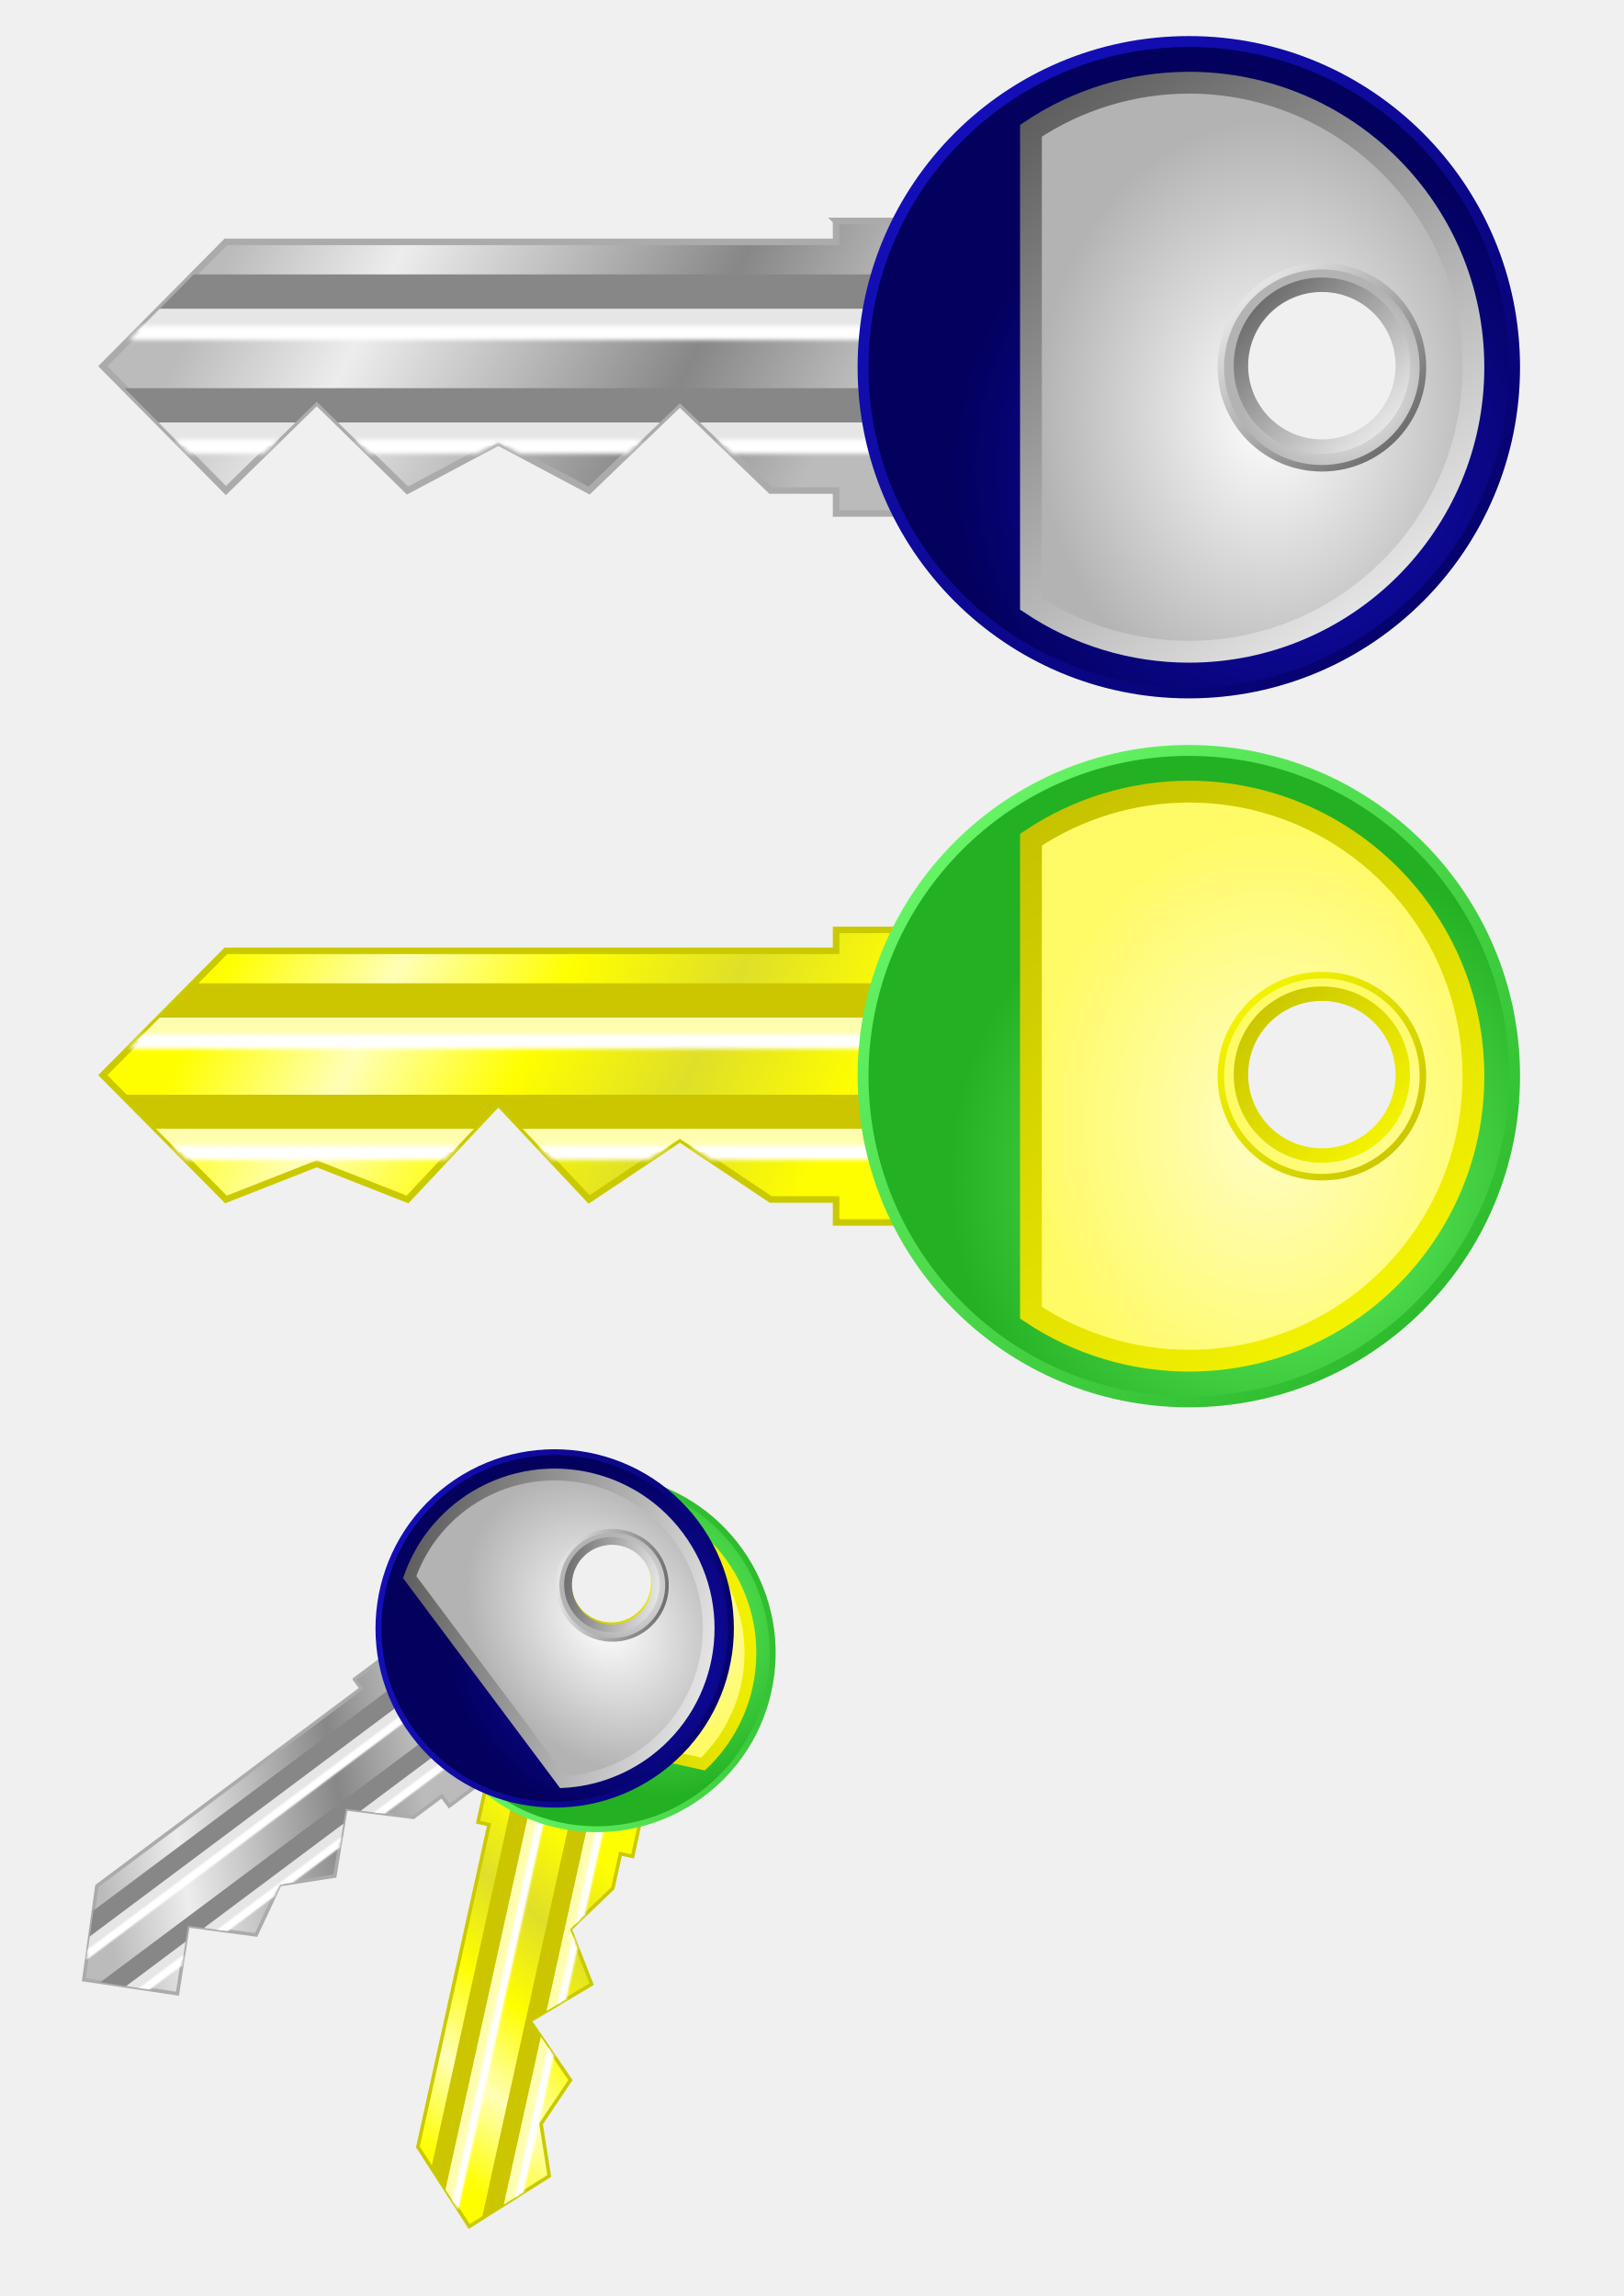
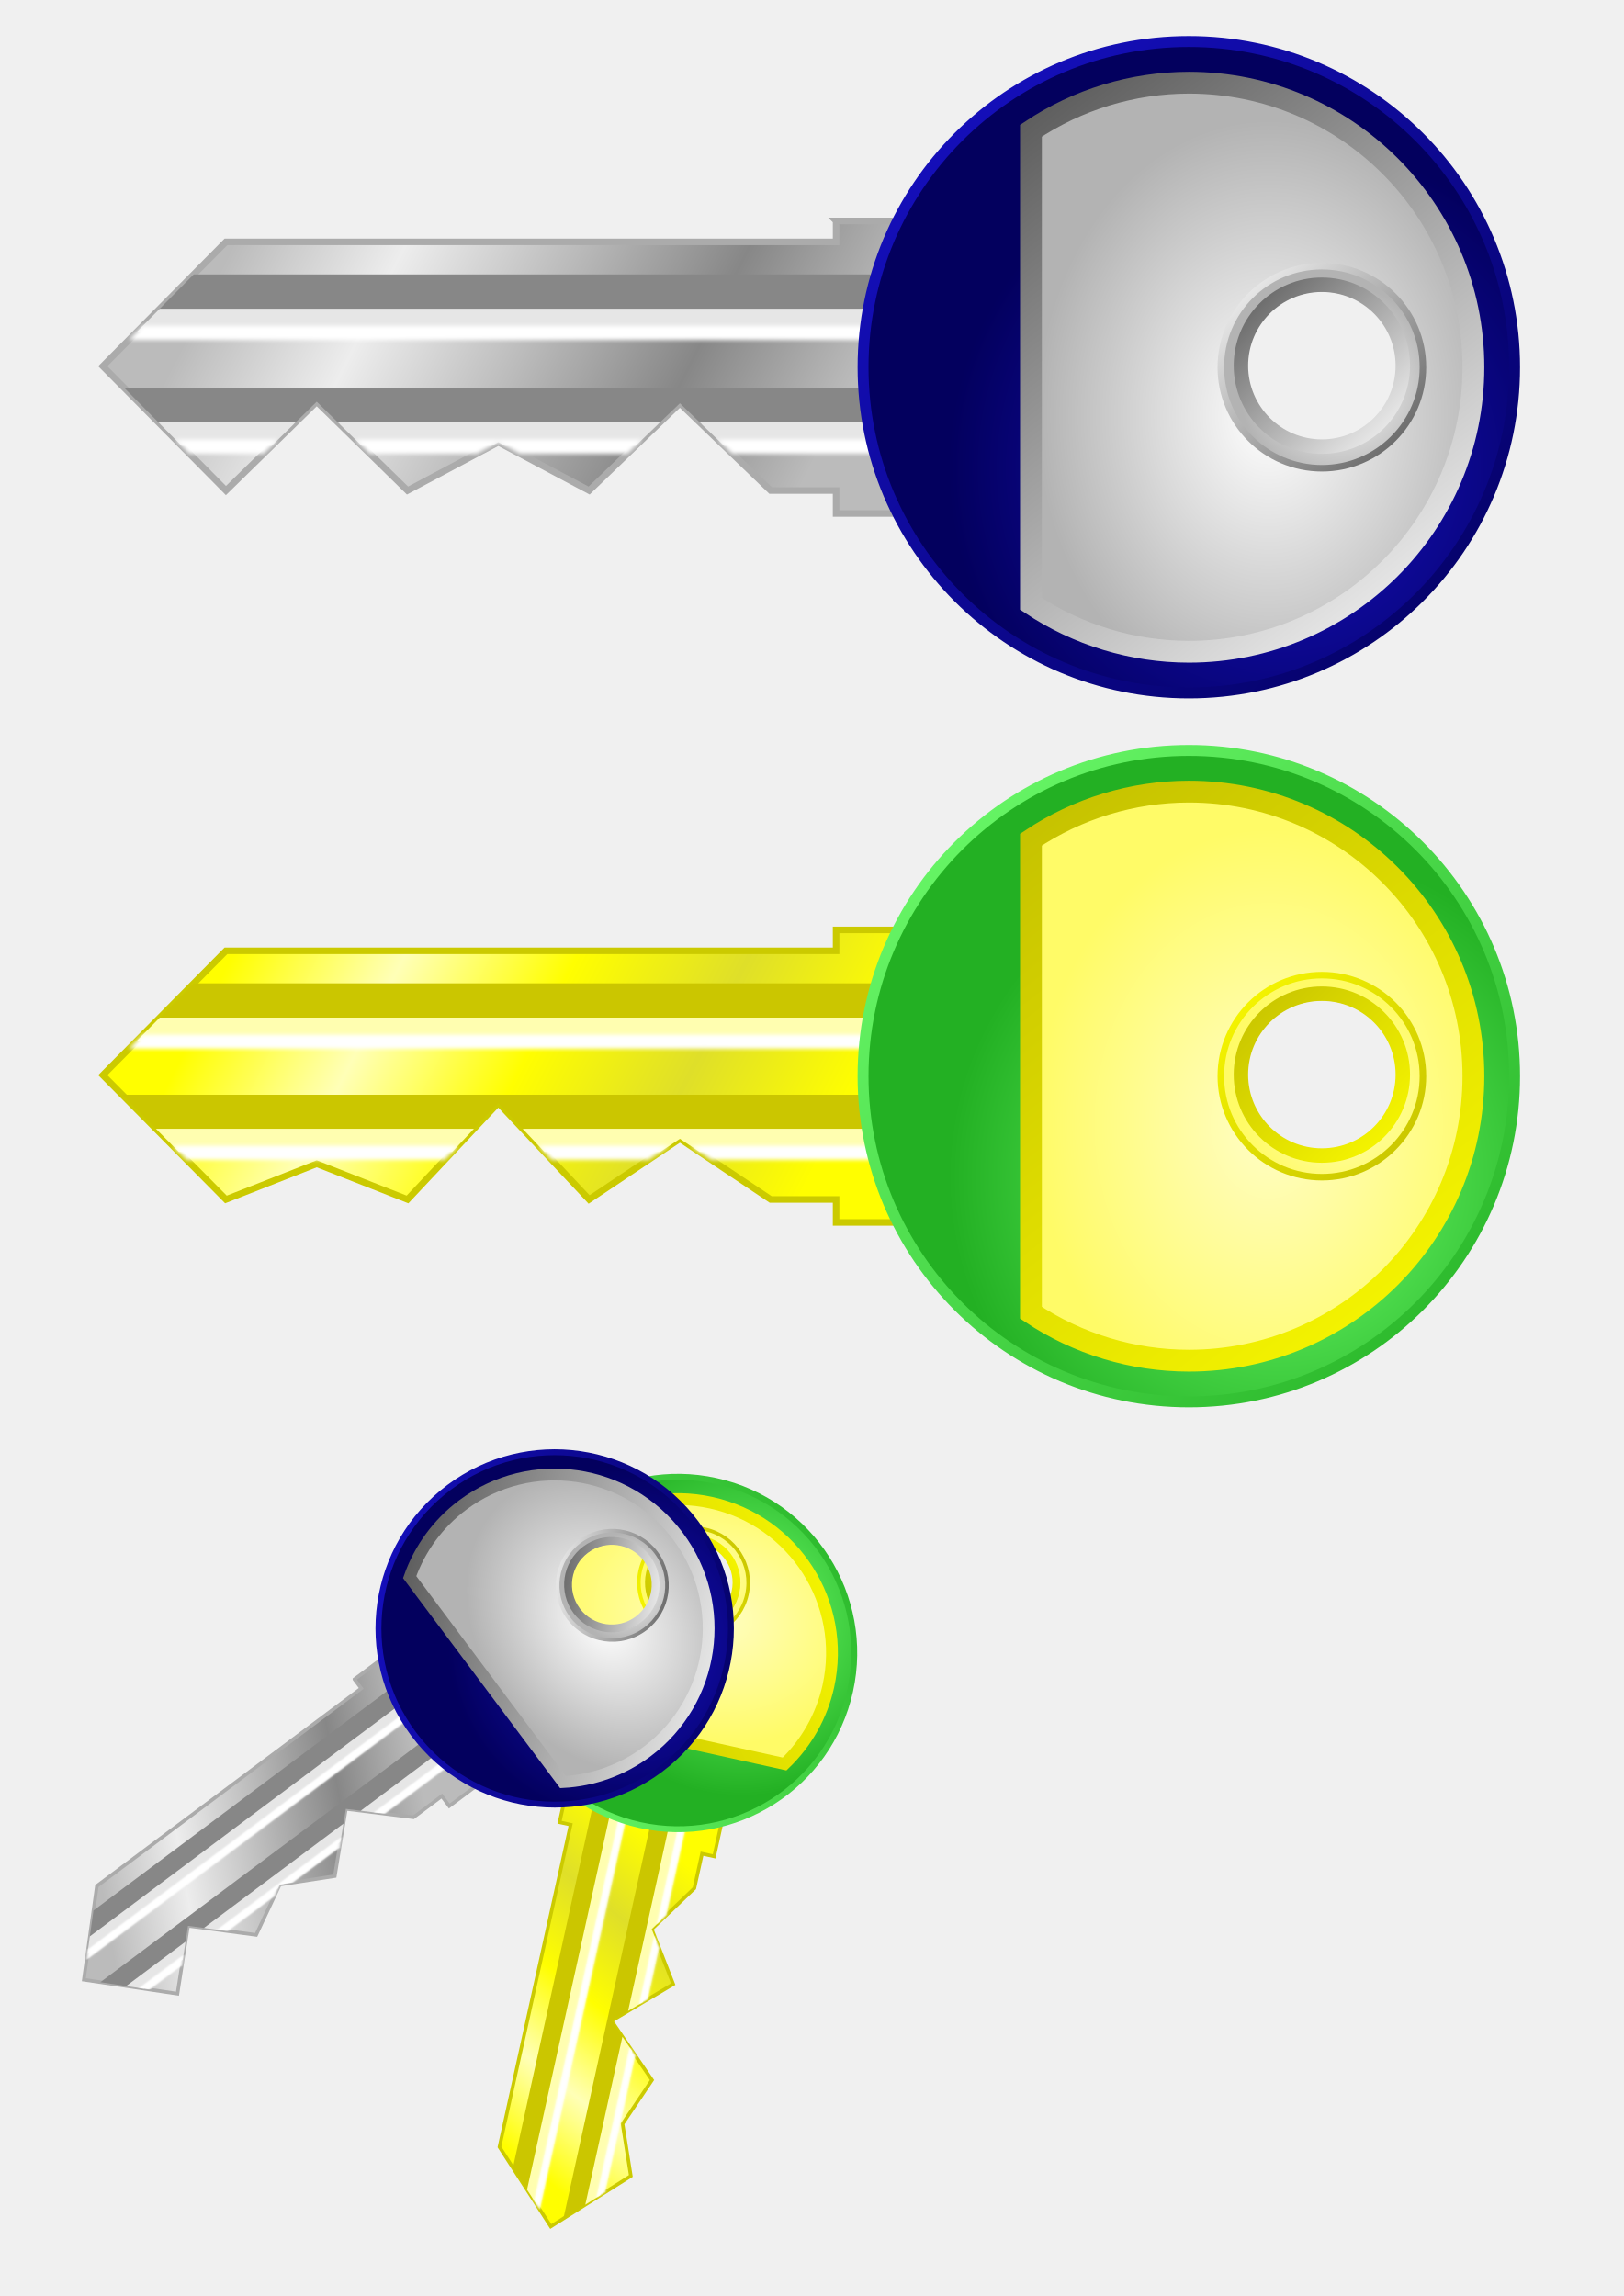
<svg xmlns="http://www.w3.org/2000/svg" xmlns:xlink="http://www.w3.org/1999/xlink" width="210mm" height="297mm" viewBox="0 0 744.094 1052.362" id="svg3425" version="1.1">
  <defs id="defs3427">
    <linearGradient id="linearGradient4474">
      <stop style="stop-color:#70ff6f;stop-opacity:1" offset="0" id="stop4476" />
      <stop style="stop-color:#23b023;stop-opacity:1" offset="1" id="stop4478" />
    </linearGradient>
    <linearGradient id="linearGradient4169">
      <stop id="stop4433" offset="0" style="stop-color:#1711c8;stop-opacity:1" />
      <stop id="stop4435" offset="1" style="stop-color:#03005e;stop-opacity:1" />
    </linearGradient>
    <linearGradient id="linearGradient4425">
      <stop style="stop-color:#fffdc5;stop-opacity:1" offset="0" id="stop4427" />
      <stop style="stop-color:#fffb67;stop-opacity:1" offset="1" id="stop4429" />
    </linearGradient>
    <linearGradient id="linearGradient4419">
      <stop style="stop-color:#fcfc00;stop-opacity:1" offset="0" id="stop4421" />
      <stop style="stop-color:#c3bf00;stop-opacity:1" offset="1" id="stop4423" />
    </linearGradient>
    <linearGradient id="linearGradient4282">
      <stop style="stop-color:#ffffff;stop-opacity:1" offset="0" id="stop4407" />
      <stop style="stop-color:#b3b3b3;stop-opacity:1" offset="1" id="stop4409" />
    </linearGradient>
    <linearGradient id="linearGradient4369">
      <stop style="stop-color:#fffe00;stop-opacity:1" offset="0" id="stop4371" />
      <stop id="stop4373" offset="0.17" style="stop-color:#fffe00;stop-opacity:1" />
      <stop id="stop4375" offset="0.34" style="stop-color:#dfdf29;stop-opacity:1" />
      <stop style="stop-color:#fffe00;stop-opacity:1" offset="0.51" id="stop4377" />
      <stop id="stop4379" offset="0.68" style="stop-color:#ffffb7;stop-opacity:1" />
      <stop style="stop-color:#fffe00;stop-opacity:1" offset="0.85" id="stop4381" />
      <stop style="stop-color:#fffe00;stop-opacity:1" offset="1" id="stop4383" />
    </linearGradient>
    <linearGradient id="linearGradient4827">
      <stop id="stop4353" offset="0" style="stop-color:#bbbbbb;stop-opacity:1" />
      <stop style="stop-color:#bbbbbb;stop-opacity:1" offset="0.17" id="stop4355" />
      <stop style="stop-color:#878787;stop-opacity:1" offset="0.34" id="stop4357" />
      <stop id="stop4359" offset="0.51" style="stop-color:#bbbbbb;stop-opacity:1" />
      <stop style="stop-color:#ededed;stop-opacity:1" offset="0.68" id="stop4361" />
      <stop id="stop4363" offset="0.85" style="stop-color:#bbbbbb;stop-opacity:1" />
      <stop id="stop4365" offset="1" style="stop-color:#bbbbbb;stop-opacity:1" />
    </linearGradient>
    <linearGradient id="linearGradient4276">
      <stop style="stop-color:#ffffff;stop-opacity:1" offset="0" id="stop4278" />
      <stop style="stop-color:#555555;stop-opacity:1" offset="1" id="stop4280" />
    </linearGradient>
    <linearGradient xlink:href="#linearGradient4827" id="linearGradient4847" gradientUnits="userSpaceOnUse" gradientTransform="matrix(1,0,0,0.8354223,-164.3169,-452.0394)" x1="603" y1="825.559" x2="208.214" y2="659.572" />
    <filter style="color-interpolation-filters:sRGB" id="filter4884" x="-0.006" width="1.012" y="-0.376" height="1.752">
      <feGaussianBlur stdDeviation="1.007" id="feGaussianBlur4886" />
    </filter>
    <radialGradient xlink:href="#linearGradient4169" id="radialGradient4175" cx="559.922" cy="285.502" fx="559.922" fy="285.502" r="150.786" gradientUnits="userSpaceOnUse" gradientTransform="translate(25.51612,-70.87811)" />
    <linearGradient xlink:href="#linearGradient4169" id="linearGradient4183" x1="368.5" y1="88.409" x2="670.071" y2="389.98" gradientUnits="userSpaceOnUse" gradientTransform="translate(25.51612,-70.87811)" />
    <linearGradient xlink:href="#linearGradient4276" id="linearGradient4206" x1="654.701" y1="703.484" x2="441.938" y2="432.654" gradientUnits="userSpaceOnUse" gradientTransform="translate(25.51655,-399.7528)" />
    <radialGradient xlink:href="#linearGradient4282" id="radialGradient4214" cx="555.88" cy="585.516" fx="555.88" fy="585.516" r="106.382" gradientTransform="matrix(1,0,0,1.272915,25.51655,-554.7873)" gradientUnits="userSpaceOnUse" />
    <radialGradient xlink:href="#linearGradient4282" id="radialGradient4242" cx="588.761" cy="577.047" fx="588.761" fy="577.047" r="46.307" gradientTransform="matrix(1,0,0,1.000021,25.51655,-399.7648)" gradientUnits="userSpaceOnUse" />
    <linearGradient xlink:href="#linearGradient4276" id="linearGradient4250" x1="532.449" y1="520.262" x2="628.062" y2="615.877" gradientUnits="userSpaceOnUse" gradientTransform="translate(25.51655,-399.7528)" />
    <linearGradient xlink:href="#linearGradient4276" id="linearGradient4268" x1="620.656" y1="607.762" x2="539.855" y2="526.959" gradientUnits="userSpaceOnUse" gradientTransform="translate(25.51655,-399.7528)" />
    <linearGradient xlink:href="#linearGradient4369" id="linearGradient4335" gradientUnits="userSpaceOnUse" gradientTransform="matrix(1,0,0,0.8354223,-164.3169,-127.1052)" x1="603" y1="825.559" x2="208.214" y2="659.572" />
    <radialGradient xlink:href="#linearGradient4474" id="radialGradient4337" gradientUnits="userSpaceOnUse" gradientTransform="translate(25.51612,254.0562)" cx="559.922" cy="285.502" fx="559.922" fy="285.502" r="150.786" />
    <linearGradient xlink:href="#linearGradient4474" id="linearGradient4339" gradientUnits="userSpaceOnUse" gradientTransform="translate(25.51612,254.0562)" x1="368.5" y1="88.409" x2="670.071" y2="389.98" />
    <radialGradient xlink:href="#linearGradient4425" id="radialGradient4341" gradientUnits="userSpaceOnUse" gradientTransform="matrix(1,0,0,1.272915,25.51655,-229.8531)" cx="555.88" cy="585.516" fx="555.88" fy="585.516" r="106.382" />
    <linearGradient xlink:href="#linearGradient4419" id="linearGradient4343" gradientUnits="userSpaceOnUse" x1="654.701" y1="703.484" x2="441.938" y2="432.654" gradientTransform="translate(25.51655,-74.81855)" />
    <radialGradient xlink:href="#linearGradient4425" id="radialGradient4345" gradientUnits="userSpaceOnUse" gradientTransform="matrix(1,0,0,1.000021,25.51655,-74.83051)" cx="588.761" cy="577.047" fx="588.761" fy="577.047" r="46.307" />
    <linearGradient xlink:href="#linearGradient4419" id="linearGradient4347" gradientUnits="userSpaceOnUse" x1="532.449" y1="520.262" x2="628.062" y2="615.877" gradientTransform="translate(25.51655,-74.81855)" />
    <linearGradient xlink:href="#linearGradient4419" id="linearGradient4349" gradientUnits="userSpaceOnUse" x1="620.656" y1="607.762" x2="539.855" y2="526.959" gradientTransform="translate(25.51655,-74.81855)" />
    <linearGradient xlink:href="#linearGradient4827" id="linearGradient4524" gradientUnits="userSpaceOnUse" gradientTransform="matrix(0.540976,0,0,0.4519434,-34.29365,420.6545)" x1="603" y1="825.559" x2="208.214" y2="659.572" />
    <radialGradient xlink:href="#linearGradient4169" id="radialGradient4526" gradientUnits="userSpaceOnUse" gradientTransform="matrix(0.540976,0,0,0.540976,68.40148,626.8537)" cx="559.922" cy="285.502" fx="559.922" fy="285.502" r="150.786" />
    <linearGradient xlink:href="#linearGradient4169" id="linearGradient4528" gradientUnits="userSpaceOnUse" gradientTransform="matrix(0.540976,0,0,0.540976,68.40148,626.8537)" x1="368.5" y1="88.409" x2="670.071" y2="389.98" />
    <radialGradient xlink:href="#linearGradient4282" id="radialGradient4530" gradientUnits="userSpaceOnUse" gradientTransform="matrix(0.540976,0,0,0.6886165,68.40171,365.0704)" cx="555.88" cy="585.516" fx="555.88" fy="585.516" r="106.382" />
    <linearGradient xlink:href="#linearGradient4276" id="linearGradient4532" gradientUnits="userSpaceOnUse" gradientTransform="matrix(0.540976,0,0,0.540976,68.40171,448.9404)" x1="654.701" y1="703.484" x2="441.938" y2="432.654" />
    <radialGradient xlink:href="#linearGradient4282" id="radialGradient4534" gradientUnits="userSpaceOnUse" gradientTransform="matrix(0.540976,0,0,0.5409874,68.40171,448.9339)" cx="588.761" cy="577.047" fx="588.761" fy="577.047" r="46.307" />
    <linearGradient xlink:href="#linearGradient4276" id="linearGradient4536" gradientUnits="userSpaceOnUse" gradientTransform="matrix(0.540976,0,0,0.540976,68.40171,448.9404)" x1="532.449" y1="520.262" x2="628.062" y2="615.877" />
    <linearGradient xlink:href="#linearGradient4276" id="linearGradient4538" gradientUnits="userSpaceOnUse" gradientTransform="matrix(0.540976,0,0,0.540976,68.40171,448.9404)" x1="620.656" y1="607.762" x2="539.855" y2="526.959" />
    <linearGradient xlink:href="#linearGradient4369" id="linearGradient4540" gradientUnits="userSpaceOnUse" gradientTransform="matrix(0.540976,0,0,0.4519434,-34.29365,596.4362)" x1="603" y1="825.559" x2="208.214" y2="659.572" />
    <radialGradient xlink:href="#linearGradient4474" id="radialGradient4542" gradientUnits="userSpaceOnUse" gradientTransform="matrix(0.540976,0,0,0.540976,68.40148,802.6353)" cx="559.922" cy="285.502" fx="559.922" fy="285.502" r="150.786" />
    <linearGradient xlink:href="#linearGradient4474" id="linearGradient4544" gradientUnits="userSpaceOnUse" gradientTransform="matrix(0.540976,0,0,0.540976,68.40148,802.6353)" x1="368.5" y1="88.409" x2="670.071" y2="389.98" />
    <radialGradient xlink:href="#linearGradient4425" id="radialGradient4546" gradientUnits="userSpaceOnUse" gradientTransform="matrix(0.540976,0,0,0.6886165,68.40171,540.852)" cx="555.88" cy="585.516" fx="555.88" fy="585.516" r="106.382" />
    <linearGradient xlink:href="#linearGradient4419" id="linearGradient4548" gradientUnits="userSpaceOnUse" gradientTransform="matrix(0.540976,0,0,0.540976,68.40171,624.722)" x1="654.701" y1="703.484" x2="441.938" y2="432.654" />
    <radialGradient xlink:href="#linearGradient4425" id="radialGradient4550" gradientUnits="userSpaceOnUse" gradientTransform="matrix(0.540976,0,0,0.5409874,68.40171,624.7155)" cx="588.761" cy="577.047" fx="588.761" fy="577.047" r="46.307" />
    <linearGradient xlink:href="#linearGradient4419" id="linearGradient4552" gradientUnits="userSpaceOnUse" gradientTransform="matrix(0.540976,0,0,0.540976,68.40171,624.722)" x1="532.449" y1="520.262" x2="628.062" y2="615.877" />
    <linearGradient xlink:href="#linearGradient4419" id="linearGradient4554" gradientUnits="userSpaceOnUse" gradientTransform="matrix(0.540976,0,0,0.540976,68.40171,624.722)" x1="620.656" y1="607.762" x2="539.855" y2="526.959" />
  </defs>
  <g id="layer1">
    <path style="opacity:1;fill:url(#linearGradient4847);fill-opacity:1;stroke:#ababab;stroke-width:3;stroke-miterlimit:4;stroke-dasharray:none;stroke-opacity:1" d="m 383.155,101.267 0,9.594 -279.615,0 -56.428,56.988 56.428,56.986 41.607,-40.713 41.607,40.713 41.607,-22.143 41.605,22.143 41.607,-40 41.607,40 29.973,0 0,10.531 52.578,0 0,-10.531 0.664,0 0,-113.975 -0.664,0 0,-9.594 -52.578,0 z" id="path4845" />
    <path style="opacity:1;fill:#878787;fill-opacity:1;stroke:none;stroke-width:5;stroke-miterlimit:4;stroke-dasharray:none;stroke-opacity:1" d="m 88.776,125.771 -16.266,16.428 363.887,0 0,-16.428 -347.621,0 z" id="rect4852" />
    <path style="opacity:1;fill:#e6e6e6;fill-opacity:1;stroke:none;stroke-width:5;stroke-miterlimit:4;stroke-dasharray:none;stroke-opacity:1" d="m 73.218,141.483 -10.609,10.715 373.789,0 0,-10.715 -363.18,0 z" id="rect4854" />
    <path style="opacity:1;fill:#ffffff;fill-opacity:1;stroke:none;stroke-width:5;stroke-miterlimit:4;stroke-dasharray:none;stroke-opacity:1;filter:url(#filter4884)" d="m 65.439,149.341 -6.367,6.43 377.326,0 0,-6.43 -370.959,0 z" id="rect4858" />
    <path style="opacity:1;fill:#878787;fill-opacity:1;stroke:none;stroke-width:5;stroke-miterlimit:4;stroke-dasharray:none;stroke-opacity:1" d="m 57.077,177.913 16.268,16.428 61.359,0 10.443,-10.219 10.443,10.219 146.096,0 9.889,-9.506 9.889,9.506 114.934,0 0,-16.428 -379.32,0 z" id="rect4888" />
    <path style="opacity:1;fill:#e6e6e6;fill-opacity:1;stroke:none;stroke-width:5;stroke-miterlimit:4;stroke-dasharray:none;stroke-opacity:1" d="m 72.638,193.626 10.609,10.715 41.238,0 10.949,-10.715 -62.797,0 z m 82.223,0 10.949,10.715 59.455,0 3.098,-1.648 3.098,1.648 59.826,0 11.145,-10.715 -147.57,0 z m 165.859,0 11.145,10.715 104.533,0 0,-10.715 -115.678,0 z" id="rect4890" />
    <path style="opacity:1;fill:#ffffff;fill-opacity:1;stroke:none;stroke-width:5;stroke-miterlimit:4;stroke-dasharray:none;stroke-opacity:1;filter:url(#filter4884)" d="m 80.417,201.483 6.367,6.43 34.049,0 6.572,-6.43 -46.988,0 z m 82.473,0 6.572,6.43 49.09,0 9.811,-5.221 9.811,5.221 49.396,0 6.688,-6.43 -131.367,0 z m 166.004,0 6.688,6.43 100.816,0 0,-6.43 -107.504,0 z" id="rect4892" />
    <path style="opacity:1;fill:url(#radialGradient4175);fill-opacity:1;stroke:url(#linearGradient4183);stroke-width:5;stroke-miterlimit:4;stroke-dasharray:none;stroke-opacity:1" d="M 544.801,19.03 A 149.286,149.286 0 0 0 395.516,168.317 149.286,149.286 0 0 0 544.801,317.602 149.286,149.286 0 0 0 694.088,168.317 149.286,149.286 0 0 0 544.801,19.03 Z m 0,18.871 A 130.416,130.416 0 0 1 675.217,168.317 130.416,130.416 0 0 1 544.801,298.731 130.416,130.416 0 0 1 472.454,276.745 l 0,-216.822 a 130.416,130.416 0 0 1 72.348,-22.021 z" id="path4936" />
    <path style="opacity:1;fill:url(#radialGradient4214);fill-opacity:1;stroke:url(#linearGradient4206);stroke-width:10;stroke-miterlimit:4;stroke-dasharray:none;stroke-opacity:1" d="m 544.802,37.901 a 130.416,130.416 0 0 0 -72.348,22.021 l 0,216.822 A 130.416,130.416 0 0 0 544.802,298.732 130.416,130.416 0 0 0 675.218,168.318 130.416,130.416 0 0 0 544.802,37.901 Z m 60.971,90.723 a 39.692,39.692 0 0 1 39.691,39.691 39.692,39.692 0 0 1 -39.691,39.693 39.692,39.692 0 0 1 -39.691,-39.693 39.692,39.692 0 0 1 39.691,-39.691 z" id="path4193" />
    <path style="opacity:1;fill:url(#radialGradient4242);fill-opacity:1;stroke:url(#linearGradient4250);stroke-width:3;stroke-miterlimit:4;stroke-dasharray:none;stroke-opacity:1" d="m 605.772,122.009 a 46.307,46.307 0 0 0 -46.307,46.307 46.307,46.307 0 0 0 46.307,46.309 46.307,46.307 0 0 0 46.307,-46.309 46.307,46.307 0 0 0 -46.307,-46.307 z m 0,8.506 a 37.802,37.802 0 0 1 37.801,37.801 37.802,37.802 0 0 1 -37.801,37.803 37.802,37.802 0 0 1 -37.803,-37.803 37.802,37.802 0 0 1 37.803,-37.801 z" id="path4230" />
    <path style="opacity:1;fill:url(#linearGradient4268);fill-opacity:1;stroke:none;stroke-width:10;stroke-miterlimit:4;stroke-dasharray:none;stroke-opacity:1" d="m 605.772,127.206 a 40.401,40.401 0 0 0 -40.4,40.4 40.401,40.401 0 0 0 40.4,40.402 40.401,40.401 0 0 0 40.4,-40.402 40.401,40.401 0 0 0 -40.4,-40.4 z m 0,6.615 a 33.785,33.785 0 0 1 33.785,33.785 33.785,33.785 0 0 1 -33.785,33.785 33.785,33.785 0 0 1 -33.785,-33.785 33.785,33.785 0 0 1 33.785,-33.785 z" id="circle4232" />
    <path id="path4311" d="m 383.155,426.201 0,9.594 -279.615,0 -56.428,56.988 56.428,56.986 41.607,-16.347 41.607,16.347 41.607,-44.293 41.605,44.293 41.607,-27.817 41.607,27.817 29.973,0 0,10.531 52.578,0 0,-10.531 0.664,0 0,-113.975 -0.664,0 0,-9.594 z" style="opacity:1;fill:url(#linearGradient4335);fill-opacity:1;stroke:#cbca00;stroke-width:3;stroke-miterlimit:4;stroke-dasharray:none;stroke-opacity:1" />
    <path id="path4313" d="m 88.776,450.705 -16.266,16.428 363.887,0 0,-16.428 -347.621,0 z" style="opacity:1;fill:#cbc600;fill-opacity:1;stroke:none;stroke-width:5;stroke-miterlimit:4;stroke-dasharray:none;stroke-opacity:1" />
    <path id="path4315" d="m 73.218,466.418 -10.609,10.715 373.789,0 0,-10.715 -363.18,0 z" style="opacity:1;fill:#fffeb0;fill-opacity:1;stroke:none;stroke-width:5;stroke-miterlimit:4;stroke-dasharray:none;stroke-opacity:1" />
    <path id="path4317" d="m 65.439,474.275 -6.367,6.43 377.326,0 0,-6.43 -370.959,0 z" style="opacity:1;fill:#ffffff;fill-opacity:1;stroke:none;stroke-width:5;stroke-miterlimit:4;stroke-dasharray:none;stroke-opacity:1;filter:url(#filter4884)" />
    <path style="opacity:1;fill:#cbc600;fill-opacity:1;stroke:none;stroke-width:5;stroke-miterlimit:4;stroke-dasharray:none;stroke-opacity:1" d="m 56.002,501.76 16.158,16.318 144.365,0 11.838,-12.602 11.838,12.602 196.018,0 0,-16.318 -380.217,0 z" id="path4445" />
    <path style="opacity:1;fill:#fffeb0;fill-opacity:1;stroke:none;stroke-width:5;stroke-miterlimit:4;stroke-dasharray:none;stroke-opacity:1" d="m 71.457,517.367 10.537,10.643 125.203,0 9.996,-10.643 -145.736,0 z m 168.076,0 9.996,10.643 52.988,0 9.059,-6.057 9.059,6.057 115.584,0 0,-10.643 -196.686,0 z" id="path4447" />
    <path style="opacity:1;fill:#ffffff;fill-opacity:1;stroke:none;stroke-width:5;stroke-miterlimit:4;stroke-dasharray:none;stroke-opacity:1;filter:url(#filter4884)" d="m 79.184,525.172 6.324,6.387 118.355,0 5.998,-6.387 -130.678,0 z m 167.68,0 6,6.387 44.346,0 9.553,-6.387 -59.898,0 z m 69.527,0 9.553,6.387 110.275,0 0,-6.387 -119.828,0 z" id="path4449" />
    <path id="path4325" d="M 544.801,343.964 A 149.286,149.286 0 0 0 395.516,493.251 149.286,149.286 0 0 0 544.801,642.537 149.286,149.286 0 0 0 694.088,493.251 149.286,149.286 0 0 0 544.801,343.964 Z m 0,18.871 a 130.416,130.416 0 0 1 130.416,130.416 130.416,130.416 0 0 1 -130.416,130.414 130.416,130.416 0 0 1 -72.348,-21.986 l 0,-216.822 a 130.416,130.416 0 0 1 72.348,-22.021 z" style="opacity:1;fill:url(#radialGradient4337);fill-opacity:1;stroke:url(#linearGradient4339);stroke-width:5;stroke-miterlimit:4;stroke-dasharray:none;stroke-opacity:1" />
    <path id="path4329" d="m 544.802,362.836 a 130.416,130.416 0 0 0 -72.348,22.021 l 0,216.822 A 130.416,130.416 0 0 0 544.802,623.666 130.416,130.416 0 0 0 675.218,493.252 130.416,130.416 0 0 0 544.802,362.836 Z m 60.971,90.723 a 39.692,39.692 0 0 1 39.691,39.691 39.692,39.692 0 0 1 -39.691,39.693 39.692,39.692 0 0 1 -39.691,-39.693 39.692,39.692 0 0 1 39.691,-39.691 z" style="opacity:1;fill:url(#radialGradient4341);fill-opacity:1;stroke:url(#linearGradient4343);stroke-width:10;stroke-miterlimit:4;stroke-dasharray:none;stroke-opacity:1" />
    <path id="path4331" d="m 605.772,446.943 a 46.307,46.307 0 0 0 -46.307,46.307 46.307,46.307 0 0 0 46.307,46.309 46.307,46.307 0 0 0 46.307,-46.309 46.307,46.307 0 0 0 -46.307,-46.307 z m 0,8.506 a 37.802,37.802 0 0 1 37.801,37.801 37.802,37.802 0 0 1 -37.801,37.803 37.802,37.802 0 0 1 -37.803,-37.803 37.802,37.802 0 0 1 37.803,-37.801 z" style="opacity:1;fill:url(#radialGradient4345);fill-opacity:1;stroke:url(#linearGradient4347);stroke-width:3;stroke-miterlimit:4;stroke-dasharray:none;stroke-opacity:1" />
    <path id="path4333" d="m 605.772,452.14 a 40.401,40.401 0 0 0 -40.4,40.4 40.401,40.401 0 0 0 40.4,40.402 40.401,40.401 0 0 0 40.4,-40.402 40.401,40.401 0 0 0 -40.4,-40.4 z m 0,6.615 a 33.785,33.785 0 0 1 33.785,33.785 33.785,33.785 0 0 1 -33.785,33.785 33.785,33.785 0 0 1 -33.785,-33.785 33.785,33.785 0 0 1 33.785,-33.785 z" style="opacity:1;fill:url(#linearGradient4349);fill-opacity:1;stroke:none;stroke-width:10;stroke-miterlimit:4;stroke-dasharray:none;stroke-opacity:1" />
-     <g id="g4556" transform="matrix(0.2156517,-0.9764703,0.9764703,0.2156517,-712.1014,897.7624)">
+     <g id="g4556" transform="matrix(0.2156517,-0.9764703,0.9764703,0.2156517,-674.7224,897.7624)">
      <path id="path4502" d="m 261.876,895.761 0,5.19 -151.265,0 -30.526,30.829 30.526,30.828 22.509,-8.843 22.509,8.843 22.509,-23.962 22.508,23.962 22.509,-15.048 22.509,15.048 16.214,0 0,5.697 28.444,0 0,-5.697 0.359,0 0,-61.658 -0.359,0 0,-5.19 z" style="opacity:1;fill:url(#linearGradient4540);fill-opacity:1;stroke:#cbca00;stroke-width:1.623;stroke-miterlimit:4;stroke-dasharray:none;stroke-opacity:1" />
      <path id="path4504" d="m 102.624,909.018 -8.799,8.887 196.854,0 0,-8.887 -188.055,0 z" style="opacity:1;fill:#cbc600;fill-opacity:1;stroke:none;stroke-width:5;stroke-miterlimit:4;stroke-dasharray:none;stroke-opacity:1" />
      <path id="path4506" d="m 94.207,917.518 -5.739,5.796 202.211,0 0,-5.796 -196.471,0 z" style="opacity:1;fill:#fffeb0;fill-opacity:1;stroke:none;stroke-width:5;stroke-miterlimit:4;stroke-dasharray:none;stroke-opacity:1" />
      <path transform="matrix(0.540976,0,0,0.540976,58.42315,461.6922)" id="path4508" d="m 58.367,850.456 -6.367,6.43 377.326,0 0,-6.43 -370.959,0 z" style="opacity:1;fill:#ffffff;fill-opacity:1;stroke:none;stroke-width:5;stroke-miterlimit:4;stroke-dasharray:none;stroke-opacity:1;filter:url(#filter4884)" />
      <path style="opacity:1;fill:#cbc600;fill-opacity:1;stroke:none;stroke-width:5;stroke-miterlimit:4;stroke-dasharray:none;stroke-opacity:1" d="m 84.894,936.637 8.741,8.828 78.098,0 6.404,-6.817 6.404,6.817 106.041,0 0,-8.828 -205.688,0 z" id="path4510" />
      <path style="opacity:1;fill:#fffeb0;fill-opacity:1;stroke:none;stroke-width:5;stroke-miterlimit:4;stroke-dasharray:none;stroke-opacity:1" d="m 93.254,945.08 5.7,5.757 67.732,0 5.408,-5.757 -78.84,0 z m 90.925,0 5.408,5.757 28.665,0 4.9,-3.276 4.9,3.276 62.528,0 0,-5.757 -106.402,0 z" id="path4512" />
      <path transform="matrix(0.540976,0,0,0.540976,58.42315,461.6922)" style="opacity:1;fill:#ffffff;fill-opacity:1;stroke:none;stroke-width:5;stroke-miterlimit:4;stroke-dasharray:none;stroke-opacity:1;filter:url(#filter4884)" d="m 72.113,901.353 6.324,6.387 118.355,0 5.998,-6.387 -130.678,0 z m 167.68,0 6,6.387 44.346,0 9.553,-6.387 -59.898,0 z m 69.527,0 9.553,6.387 110.275,0 0,-6.387 -119.828,0 z" id="path4514" />
      <path id="path4516" d="m 349.322,851.273 a 80.76,80.76 0 0 0 -80.76,80.761 80.76,80.76 0 0 0 80.76,80.76 80.76,80.76 0 0 0 80.761,-80.76 80.76,80.76 0 0 0 -80.761,-80.761 z m 0,10.209 a 70.552,70.552 0 0 1 70.552,70.552 70.552,70.552 0 0 1 -70.552,70.551 70.552,70.552 0 0 1 -39.138,-11.894 l 0,-117.296 a 70.552,70.552 0 0 1 39.138,-11.913 z" style="opacity:1;fill:url(#radialGradient4542);fill-opacity:1;stroke:url(#linearGradient4544);stroke-width:2.705;stroke-miterlimit:4;stroke-dasharray:none;stroke-opacity:1" />
      <path id="path4518" d="m 349.323,861.482 a 70.552,70.552 0 0 0 -39.138,11.913 l 0,117.296 a 70.552,70.552 0 0 0 39.138,11.894 70.552,70.552 0 0 0 70.552,-70.551 70.552,70.552 0 0 0 -70.552,-70.552 z m 32.984,49.079 a 21.472,21.472 0 0 1 21.472,21.472 21.472,21.472 0 0 1 -21.472,21.473 21.472,21.472 0 0 1 -21.472,-21.473 21.472,21.472 0 0 1 21.472,-21.472 z" style="opacity:1;fill:url(#radialGradient4546);fill-opacity:1;stroke:url(#linearGradient4548);stroke-width:5.41;stroke-miterlimit:4;stroke-dasharray:none;stroke-opacity:1" />
      <path id="path4520" d="m 382.306,906.983 a 25.051,25.051 0 0 0 -25.051,25.051 25.051,25.051 0 0 0 25.051,25.052 25.051,25.051 0 0 0 25.051,-25.052 25.051,25.051 0 0 0 -25.051,-25.051 z m 0,4.601 a 20.45,20.45 0 0 1 20.449,20.449 20.45,20.45 0 0 1 -20.449,20.45 20.45,20.45 0 0 1 -20.45,-20.45 20.45,20.45 0 0 1 20.45,-20.449 z" style="opacity:1;fill:url(#radialGradient4550);fill-opacity:1;stroke:url(#linearGradient4552);stroke-width:1.623;stroke-miterlimit:4;stroke-dasharray:none;stroke-opacity:1" />
      <path id="path4522" d="m 382.306,909.794 a 21.856,21.856 0 0 0 -21.856,21.856 21.856,21.856 0 0 0 21.856,21.857 21.856,21.856 0 0 0 21.856,-21.857 21.856,21.856 0 0 0 -21.856,-21.856 z m 0,3.579 a 18.277,18.277 0 0 1 18.277,18.277 18.277,18.277 0 0 1 -18.277,18.277 18.277,18.277 0 0 1 -18.277,-18.277 18.277,18.277 0 0 1 18.277,-18.277 z" style="opacity:1;fill:url(#linearGradient4554);fill-opacity:1;stroke:none;stroke-width:10;stroke-miterlimit:4;stroke-dasharray:none;stroke-opacity:1" />
    </g>
    <g id="g4569" transform="matrix(0.8008932,-0.5988072,0.5988072,0.8008932,-478.4229,349.884)">
      <path style="opacity:1;fill:url(#linearGradient4524);fill-opacity:1;stroke:#ababab;stroke-width:1.623;stroke-miterlimit:4;stroke-dasharray:none;stroke-opacity:1" d="m 261.876,719.98 0,5.19 -151.265,0 -30.526,30.829 30.526,30.828 22.509,-22.025 22.509,22.025 22.509,-11.979 22.508,11.979 22.509,-21.639 22.509,21.639 16.214,0 0,5.697 28.444,0 0,-5.697 0.359,0 0,-61.658 -0.359,0 0,-5.19 -28.444,0 z" id="path4480" />
      <path style="opacity:1;fill:#878787;fill-opacity:1;stroke:none;stroke-width:5;stroke-miterlimit:4;stroke-dasharray:none;stroke-opacity:1" d="m 102.624,733.236 -8.799,8.887 196.854,0 0,-8.887 -188.055,0 z" id="path4482" />
      <path style="opacity:1;fill:#e6e6e6;fill-opacity:1;stroke:none;stroke-width:5;stroke-miterlimit:4;stroke-dasharray:none;stroke-opacity:1" d="m 94.207,741.736 -5.739,5.796 202.211,0 0,-5.796 -196.471,0 z" id="path4484" />
      <path transform="matrix(0.540976,0,0,0.540976,58.42315,461.6922)" style="opacity:1;fill:#ffffff;fill-opacity:1;stroke:none;stroke-width:5;stroke-miterlimit:4;stroke-dasharray:none;stroke-opacity:1;filter:url(#filter4884)" d="m 58.367,525.522 -6.367,6.43 377.326,0 0,-6.43 -370.959,0 z" id="path4486" />
      <path style="opacity:1;fill:#878787;fill-opacity:1;stroke:none;stroke-width:5;stroke-miterlimit:4;stroke-dasharray:none;stroke-opacity:1" d="m 85.475,761.444 8.8,8.887 33.194,0 5.65,-5.528 5.65,5.528 79.034,0 5.35,-5.142 5.35,5.142 62.176,0 0,-8.887 -205.203,0 z" id="path4488" />
      <path style="opacity:1;fill:#e6e6e6;fill-opacity:1;stroke:none;stroke-width:5;stroke-miterlimit:4;stroke-dasharray:none;stroke-opacity:1" d="m 93.893,769.944 5.739,5.796 22.309,0 5.923,-5.796 -33.972,0 z m 44.48,0 5.923,5.796 32.164,0 1.676,-0.892 1.676,0.892 32.365,0 6.029,-5.796 -79.832,0 z m 89.726,0 6.029,5.796 56.55,0 0,-5.796 -62.579,0 z" id="path4490" />
      <path transform="matrix(0.540976,0,0,0.540976,58.42315,461.6922)" style="opacity:1;fill:#ffffff;fill-opacity:1;stroke:none;stroke-width:5;stroke-miterlimit:4;stroke-dasharray:none;stroke-opacity:1;filter:url(#filter4884)" d="m 73.346,577.664 6.367,6.43 34.049,0 6.572,-6.43 -46.988,0 z m 82.473,0 6.572,6.43 49.09,0 9.811,-5.221 9.811,5.221 49.396,0 6.688,-6.43 -131.367,0 z m 166.004,0 6.688,6.43 100.816,0 0,-6.43 -107.504,0 z" id="path4492" />
      <path style="opacity:1;fill:url(#radialGradient4526);fill-opacity:1;stroke:url(#linearGradient4528);stroke-width:2.705;stroke-miterlimit:4;stroke-dasharray:none;stroke-opacity:1" d="m 349.322,675.492 a 80.76,80.76 0 0 0 -80.76,80.761 80.76,80.76 0 0 0 80.76,80.76 80.76,80.76 0 0 0 80.761,-80.76 80.76,80.76 0 0 0 -80.761,-80.761 z m 0,10.209 a 70.552,70.552 0 0 1 70.552,70.552 70.552,70.552 0 0 1 -70.552,70.551 70.552,70.552 0 0 1 -39.138,-11.894 l 0,-117.296 a 70.552,70.552 0 0 1 39.138,-11.913 z" id="path4494" />
      <path style="opacity:1;fill:url(#radialGradient4530);fill-opacity:1;stroke:url(#linearGradient4532);stroke-width:5.41;stroke-miterlimit:4;stroke-dasharray:none;stroke-opacity:1" d="m 349.323,685.701 a 70.552,70.552 0 0 0 -39.138,11.913 l 0,117.296 a 70.552,70.552 0 0 0 39.138,11.894 70.552,70.552 0 0 0 70.552,-70.551 70.552,70.552 0 0 0 -70.552,-70.552 z m 32.984,49.079 a 21.472,21.472 0 0 1 21.472,21.472 21.472,21.472 0 0 1 -21.472,21.473 21.472,21.472 0 0 1 -21.472,-21.473 21.472,21.472 0 0 1 21.472,-21.472 z" id="path4496" />
      <path style="opacity:1;fill:url(#radialGradient4534);fill-opacity:1;stroke:url(#linearGradient4536);stroke-width:1.623;stroke-miterlimit:4;stroke-dasharray:none;stroke-opacity:1" d="m 382.306,731.201 a 25.051,25.051 0 0 0 -25.051,25.051 25.051,25.051 0 0 0 25.051,25.052 25.051,25.051 0 0 0 25.051,-25.052 25.051,25.051 0 0 0 -25.051,-25.051 z m 0,4.601 a 20.45,20.45 0 0 1 20.449,20.449 20.45,20.45 0 0 1 -20.449,20.45 20.45,20.45 0 0 1 -20.45,-20.45 20.45,20.45 0 0 1 20.45,-20.449 z" id="path4498" />
      <path style="opacity:1;fill:url(#linearGradient4538);fill-opacity:1;stroke:none;stroke-width:10;stroke-miterlimit:4;stroke-dasharray:none;stroke-opacity:1" d="m 382.306,734.013 a 21.856,21.856 0 0 0 -21.856,21.856 21.856,21.856 0 0 0 21.856,21.857 21.856,21.856 0 0 0 21.856,-21.857 21.856,21.856 0 0 0 -21.856,-21.856 z m 0,3.579 a 18.277,18.277 0 0 1 18.277,18.277 18.277,18.277 0 0 1 -18.277,18.277 18.277,18.277 0 0 1 -18.277,-18.277 18.277,18.277 0 0 1 18.277,-18.277 z" id="path4500" />
    </g>
  </g>
</svg>
